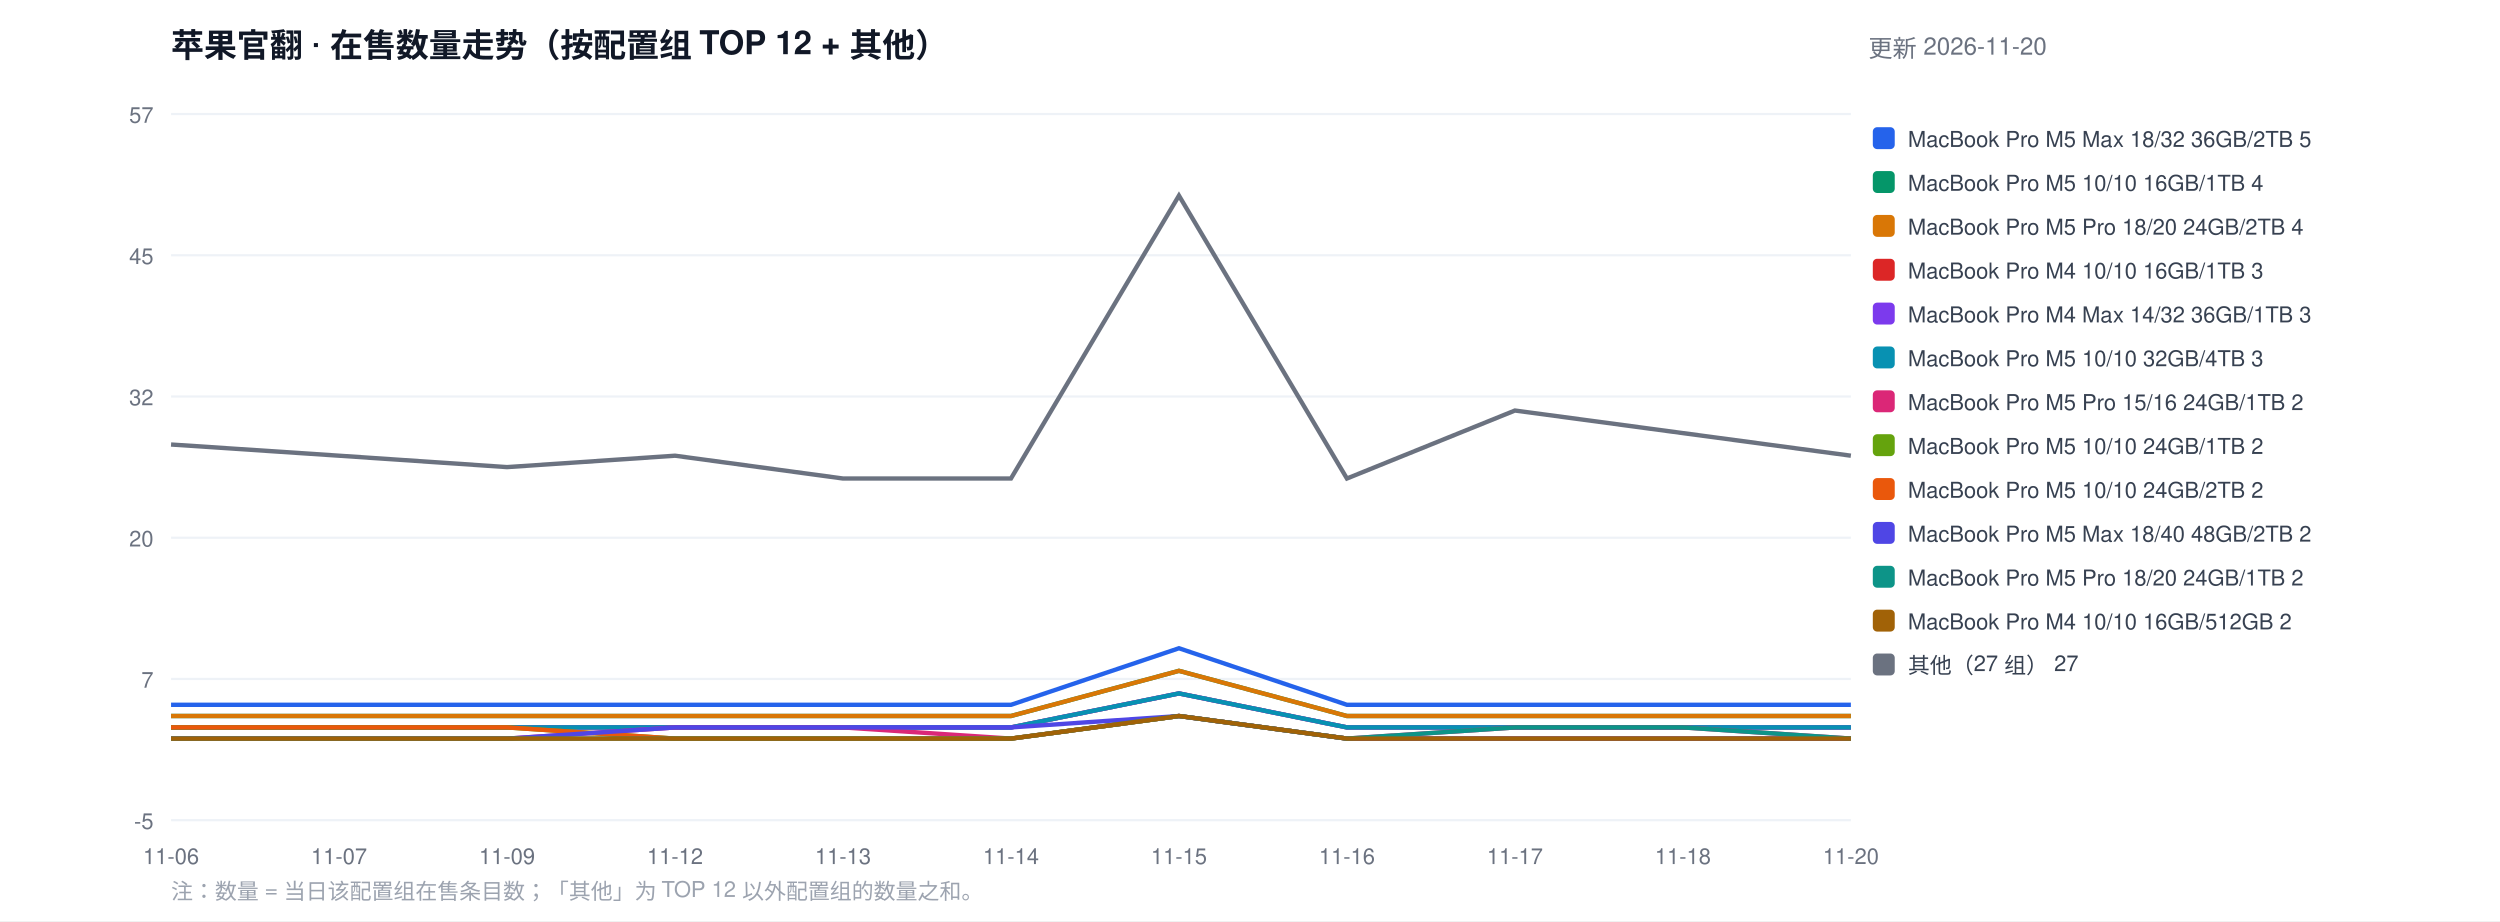
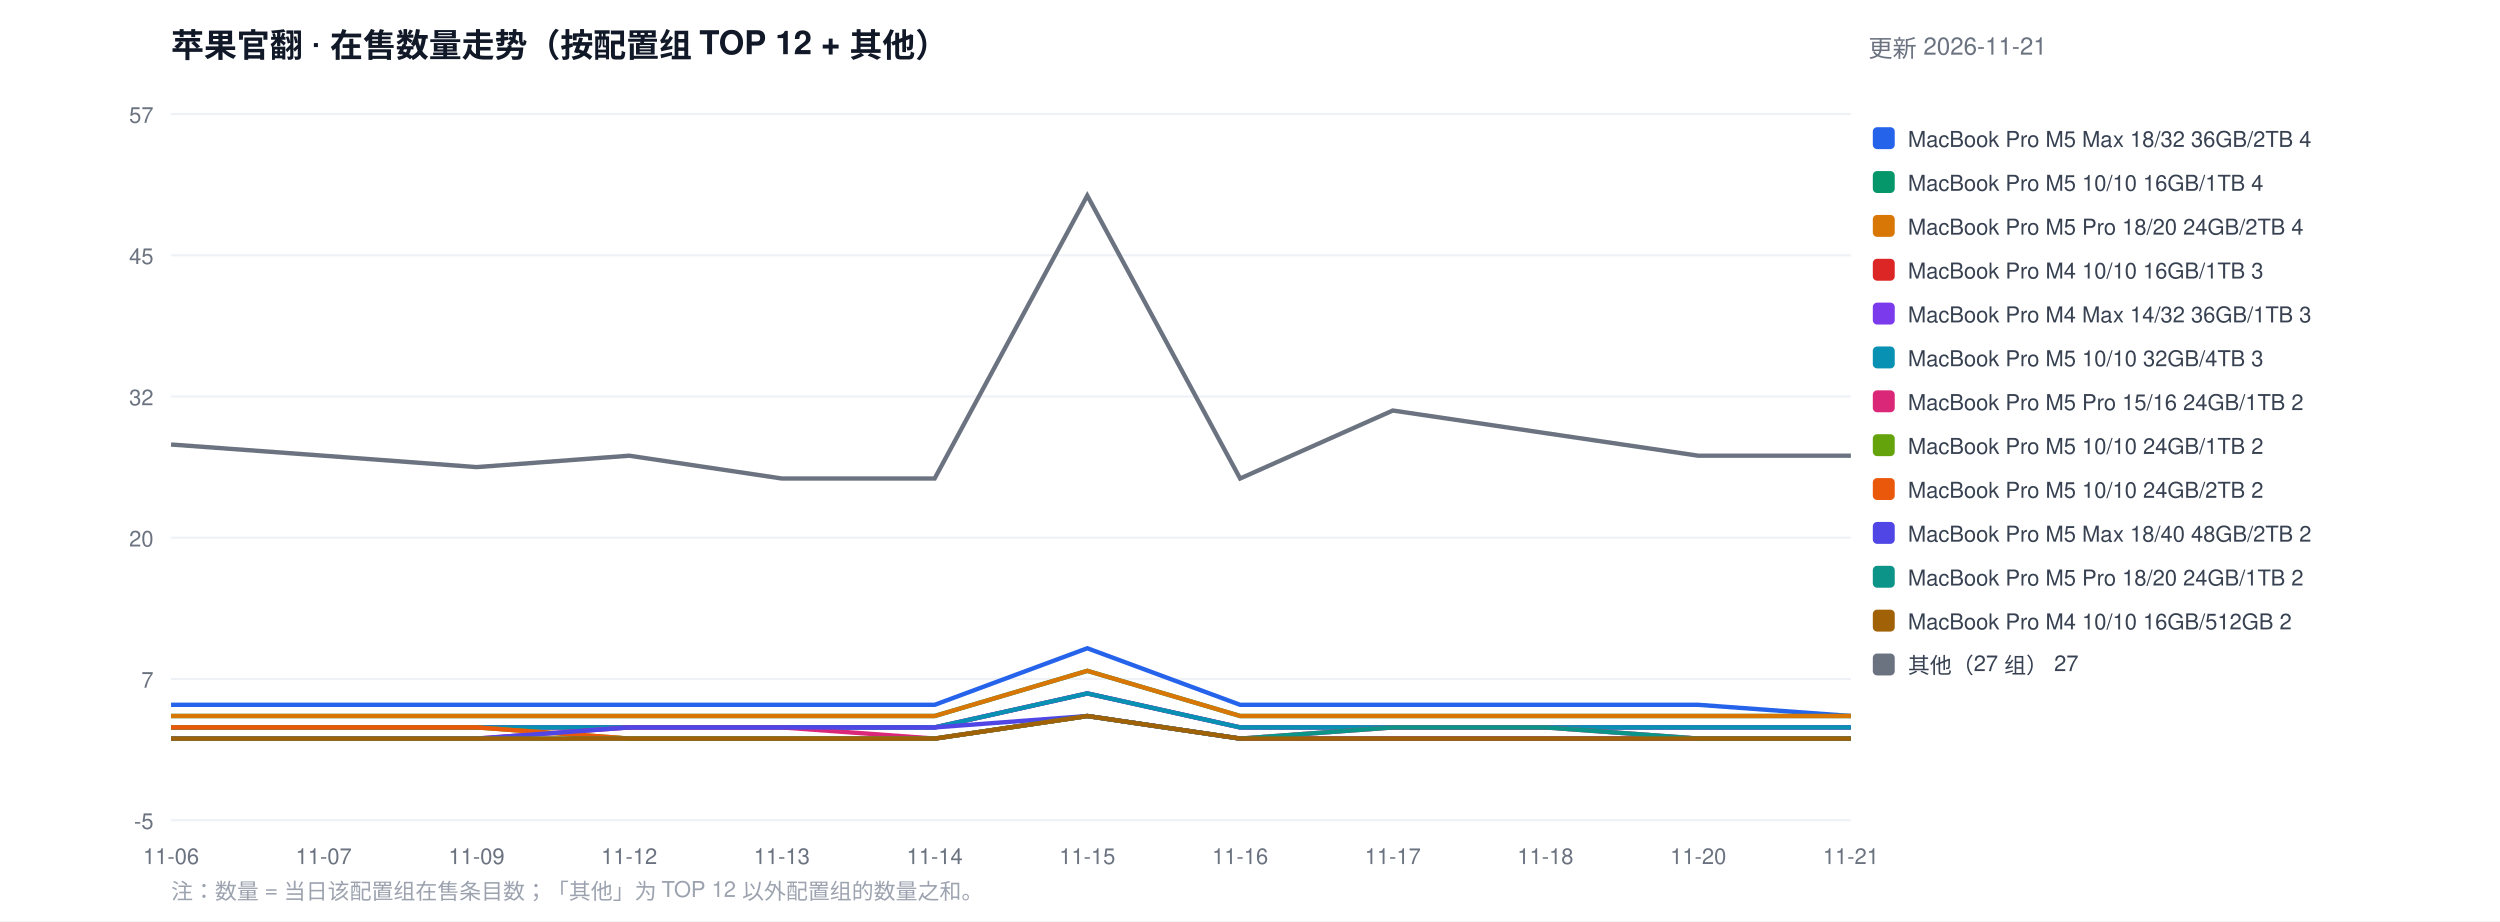
<svg xmlns="http://www.w3.org/2000/svg" width="1140" height="420" viewBox="0 0 1140 420" font-family="-apple-system,Segoe UI,Helvetica,Arial,sans-serif">
  <rect width="1140" height="420" fill="#ffffff" />
  <text x="78" y="26" font-size="15" font-weight="600" fill="#111827">苹果官翻 · 在售数量走势（按配置组 TOP 12 + 其他）</text>
-   <text x="852" y="26" font-size="11" fill="#6b7280">更新 2026-11-20</text>
+   <text x="852" y="26" font-size="11" fill="#6b7280">更新 2026-11-21</text>
  <line x1="78" y1="374.0" x2="844" y2="374.0" stroke="#eef2f7" />
  <text x="70" y="378.0" font-size="10" fill="#6b7280" text-anchor="end">-5</text>
  <line x1="78" y1="309.6" x2="844" y2="309.6" stroke="#eef2f7" />
  <text x="70" y="313.6" font-size="10" fill="#6b7280" text-anchor="end">7</text>
  <line x1="78" y1="245.2" x2="844" y2="245.2" stroke="#eef2f7" />
  <text x="70" y="249.2" font-size="10" fill="#6b7280" text-anchor="end">20</text>
  <line x1="78" y1="180.8" x2="844" y2="180.8" stroke="#eef2f7" />
  <text x="70" y="184.8" font-size="10" fill="#6b7280" text-anchor="end">32</text>
  <line x1="78" y1="116.4" x2="844" y2="116.4" stroke="#eef2f7" />
  <text x="70" y="120.4" font-size="10" fill="#6b7280" text-anchor="end">45</text>
  <line x1="78" y1="52.0" x2="844" y2="52.0" stroke="#eef2f7" />
  <text x="70" y="56.0" font-size="10" fill="#6b7280" text-anchor="end">57</text>
  <text x="78.0" y="394" font-size="10" fill="#6b7280" text-anchor="middle">11-06</text>
-   <text x="154.6" y="394" font-size="10" fill="#6b7280" text-anchor="middle">11-07</text>
-   <text x="231.2" y="394" font-size="10" fill="#6b7280" text-anchor="middle">11-09</text>
-   <text x="307.8" y="394" font-size="10" fill="#6b7280" text-anchor="middle">11-12</text>
-   <text x="384.4" y="394" font-size="10" fill="#6b7280" text-anchor="middle">11-13</text>
-   <text x="461.0" y="394" font-size="10" fill="#6b7280" text-anchor="middle">11-14</text>
-   <text x="537.6" y="394" font-size="10" fill="#6b7280" text-anchor="middle">11-15</text>
-   <text x="614.2" y="394" font-size="10" fill="#6b7280" text-anchor="middle">11-16</text>
-   <text x="690.8" y="394" font-size="10" fill="#6b7280" text-anchor="middle">11-17</text>
-   <text x="767.4" y="394" font-size="10" fill="#6b7280" text-anchor="middle">11-18</text>
-   <text x="844.0" y="394" font-size="10" fill="#6b7280" text-anchor="middle">11-20</text>
-   <polyline fill="none" stroke="#2563eb" stroke-width="2" points="78.0,321.4 154.6,321.4 231.2,321.4 307.8,321.4 384.4,321.4 461.0,321.4 537.6,295.6 614.2,321.4 690.8,321.4 767.4,321.4 844.0,321.4" />
-   <polyline fill="none" stroke="#059669" stroke-width="2" points="78.0,326.5 154.6,326.5 231.2,326.5 307.8,326.5 384.4,326.5 461.0,326.5 537.6,305.9 614.2,326.5 690.8,326.5 767.4,326.5 844.0,326.5" />
-   <polyline fill="none" stroke="#d97706" stroke-width="2" points="78.0,326.5 154.6,326.5 231.2,326.5 307.8,326.5 384.4,326.5 461.0,326.5 537.6,305.9 614.2,326.5 690.8,326.5 767.4,326.5 844.0,326.5" />
-   <polyline fill="none" stroke="#dc2626" stroke-width="2" points="78.0,331.7 154.6,331.7 231.2,331.7 307.8,331.7 384.4,331.7 461.0,331.7 537.6,316.2 614.2,331.7 690.8,331.7 767.4,331.7 844.0,331.7" />
-   <polyline fill="none" stroke="#7c3aed" stroke-width="2" points="78.0,331.7 154.6,331.7 231.2,331.7 307.8,331.7 384.4,331.7 461.0,331.7 537.6,316.2 614.2,331.7 690.8,331.7 767.4,331.7 844.0,331.7" />
-   <polyline fill="none" stroke="#0891b2" stroke-width="2" points="78.0,331.7 154.6,331.7 231.2,331.7 307.8,331.7 384.4,331.7 461.0,331.7 537.6,316.2 614.2,331.7 690.8,331.7 767.4,331.7 844.0,331.7" />
-   <polyline fill="none" stroke="#db2777" stroke-width="2" points="78.0,336.8 154.6,336.8 231.2,336.8 307.8,331.7 384.4,331.7 461.0,336.8 537.6,326.5 614.2,336.8 690.8,331.7 767.4,331.7 844.0,336.8" />
-   <polyline fill="none" stroke="#65a30d" stroke-width="2" points="78.0,331.7 154.6,331.7 231.2,331.7 307.8,336.8 384.4,336.8 461.0,336.8 537.6,326.5 614.2,336.8 690.8,336.8 767.4,336.8 844.0,336.8" />
-   <polyline fill="none" stroke="#ea580c" stroke-width="2" points="78.0,331.7 154.6,331.7 231.2,331.7 307.8,336.8 384.4,336.8 461.0,336.8 537.6,326.5 614.2,336.8 690.8,336.8 767.4,336.8 844.0,336.8" />
-   <polyline fill="none" stroke="#4f46e5" stroke-width="2" points="78.0,336.8 154.6,336.8 231.2,336.8 307.8,331.7 384.4,331.7 461.0,331.7 537.6,326.5 614.2,336.8 690.8,336.8 767.4,336.8 844.0,336.8" />
-   <polyline fill="none" stroke="#0d9488" stroke-width="2" points="78.0,336.8 154.6,336.8 231.2,336.8 307.8,336.8 384.4,336.8 461.0,336.8 537.6,326.5 614.2,336.8 690.8,331.7 767.4,331.7 844.0,336.8" />
-   <polyline fill="none" stroke="#a16207" stroke-width="2" points="78.0,336.8 154.6,336.8 231.2,336.8 307.8,336.8 384.4,336.8 461.0,336.8 537.6,326.5 614.2,336.8 690.8,336.8 767.4,336.8 844.0,336.8" />
-   <polyline fill="none" stroke="#6b7280" stroke-width="2" points="78.0,202.7 154.6,207.8 231.2,213.0 307.8,207.8 384.4,218.2 461.0,218.2 537.6,89.2 614.2,218.2 690.8,187.2 767.4,197.5 844.0,207.8" />
+   <text x="147.6" y="394" font-size="10" fill="#6b7280" text-anchor="middle">11-07</text>
+   <text x="217.3" y="394" font-size="10" fill="#6b7280" text-anchor="middle">11-09</text>
+   <text x="286.9" y="394" font-size="10" fill="#6b7280" text-anchor="middle">11-12</text>
+   <text x="356.5" y="394" font-size="10" fill="#6b7280" text-anchor="middle">11-13</text>
+   <text x="426.2" y="394" font-size="10" fill="#6b7280" text-anchor="middle">11-14</text>
+   <text x="495.8" y="394" font-size="10" fill="#6b7280" text-anchor="middle">11-15</text>
+   <text x="565.5" y="394" font-size="10" fill="#6b7280" text-anchor="middle">11-16</text>
+   <text x="635.1" y="394" font-size="10" fill="#6b7280" text-anchor="middle">11-17</text>
+   <text x="704.7" y="394" font-size="10" fill="#6b7280" text-anchor="middle">11-18</text>
+   <text x="774.4" y="394" font-size="10" fill="#6b7280" text-anchor="middle">11-20</text>
+   <text x="844.0" y="394" font-size="10" fill="#6b7280" text-anchor="middle">11-21</text>
+   <polyline fill="none" stroke="#2563eb" stroke-width="2" points="78.0,321.4 147.6,321.4 217.3,321.4 286.9,321.4 356.5,321.4 426.2,321.4 495.8,295.6 565.5,321.4 635.1,321.4 704.7,321.4 774.4,321.4 844.0,326.5" />
+   <polyline fill="none" stroke="#059669" stroke-width="2" points="78.0,326.5 147.6,326.5 217.3,326.5 286.9,326.5 356.5,326.5 426.2,326.5 495.8,305.9 565.5,326.5 635.1,326.5 704.7,326.5 774.4,326.5 844.0,326.5" />
+   <polyline fill="none" stroke="#d97706" stroke-width="2" points="78.0,326.5 147.6,326.5 217.3,326.5 286.9,326.5 356.5,326.5 426.2,326.5 495.8,305.9 565.5,326.5 635.1,326.5 704.7,326.5 774.4,326.5 844.0,326.5" />
+   <polyline fill="none" stroke="#dc2626" stroke-width="2" points="78.0,331.7 147.6,331.7 217.3,331.7 286.9,331.7 356.5,331.7 426.2,331.7 495.8,316.2 565.5,331.7 635.1,331.7 704.7,331.7 774.4,331.7 844.0,331.7" />
+   <polyline fill="none" stroke="#7c3aed" stroke-width="2" points="78.0,331.7 147.6,331.7 217.3,331.7 286.9,331.7 356.5,331.7 426.2,331.7 495.8,316.2 565.5,331.7 635.1,331.7 704.7,331.7 774.4,331.7 844.0,331.7" />
+   <polyline fill="none" stroke="#0891b2" stroke-width="2" points="78.0,331.7 147.6,331.7 217.3,331.7 286.9,331.7 356.5,331.7 426.2,331.7 495.8,316.2 565.5,331.7 635.1,331.7 704.7,331.7 774.4,331.7 844.0,331.7" />
+   <polyline fill="none" stroke="#db2777" stroke-width="2" points="78.0,336.8 147.6,336.8 217.3,336.8 286.9,331.7 356.5,331.7 426.2,336.8 495.8,326.5 565.5,336.8 635.1,331.7 704.7,331.7 774.4,336.8 844.0,336.8" />
+   <polyline fill="none" stroke="#65a30d" stroke-width="2" points="78.0,331.7 147.6,331.7 217.3,331.7 286.9,336.8 356.5,336.8 426.2,336.8 495.8,326.5 565.5,336.8 635.1,336.8 704.7,336.8 774.4,336.8 844.0,336.8" />
+   <polyline fill="none" stroke="#ea580c" stroke-width="2" points="78.0,331.7 147.6,331.7 217.3,331.7 286.9,336.8 356.5,336.8 426.2,336.8 495.8,326.5 565.5,336.8 635.1,336.8 704.7,336.8 774.4,336.8 844.0,336.8" />
+   <polyline fill="none" stroke="#4f46e5" stroke-width="2" points="78.0,336.8 147.6,336.8 217.3,336.8 286.9,331.7 356.5,331.7 426.2,331.7 495.8,326.5 565.5,336.8 635.1,336.8 704.7,336.8 774.4,336.8 844.0,336.8" />
+   <polyline fill="none" stroke="#0d9488" stroke-width="2" points="78.0,336.8 147.6,336.8 217.3,336.8 286.9,336.8 356.5,336.8 426.2,336.8 495.8,326.5 565.5,336.8 635.1,331.7 704.7,331.7 774.4,336.8 844.0,336.8" />
+   <polyline fill="none" stroke="#a16207" stroke-width="2" points="78.0,336.8 147.6,336.8 217.3,336.8 286.9,336.8 356.5,336.8 426.2,336.8 495.8,326.5 565.5,336.8 635.1,336.8 704.7,336.8 774.4,336.8 844.0,336.8" />
+   <polyline fill="none" stroke="#6b7280" stroke-width="2" points="78.0,202.7 147.6,207.8 217.3,213.0 286.9,207.8 356.5,218.2 426.2,218.2 495.8,89.2 565.5,218.2 635.1,187.2 704.7,197.5 774.4,207.8 844.0,207.8" />
  <rect x="854" y="58" width="10" height="10" rx="2" fill="#2563eb" />
-   <text x="870" y="67" font-size="10" fill="#374151">MacBook Pro M5 Max 18/32 36GB/2TB 5</text>
+   <text x="870" y="67" font-size="10" fill="#374151">MacBook Pro M5 Max 18/32 36GB/2TB 4</text>
  <rect x="854" y="78" width="10" height="10" rx="2" fill="#059669" />
  <text x="870" y="87" font-size="10" fill="#374151">MacBook Pro M5 10/10 16GB/1TB 4</text>
  <rect x="854" y="98" width="10" height="10" rx="2" fill="#d97706" />
  <text x="870" y="107" font-size="10" fill="#374151">MacBook Pro M5 Pro 18/20 24GB/2TB 4</text>
  <rect x="854" y="118" width="10" height="10" rx="2" fill="#dc2626" />
  <text x="870" y="127" font-size="10" fill="#374151">MacBook Pro M4 10/10 16GB/1TB 3</text>
  <rect x="854" y="138" width="10" height="10" rx="2" fill="#7c3aed" />
  <text x="870" y="147" font-size="10" fill="#374151">MacBook Pro M4 Max 14/32 36GB/1TB 3</text>
  <rect x="854" y="158" width="10" height="10" rx="2" fill="#0891b2" />
  <text x="870" y="167" font-size="10" fill="#374151">MacBook Pro M5 10/10 32GB/4TB 3</text>
  <rect x="854" y="178" width="10" height="10" rx="2" fill="#db2777" />
  <text x="870" y="187" font-size="10" fill="#374151">MacBook Pro M5 Pro 15/16 24GB/1TB 2</text>
  <rect x="854" y="198" width="10" height="10" rx="2" fill="#65a30d" />
  <text x="870" y="207" font-size="10" fill="#374151">MacBook Pro M5 10/10 24GB/1TB 2</text>
  <rect x="854" y="218" width="10" height="10" rx="2" fill="#ea580c" />
  <text x="870" y="227" font-size="10" fill="#374151">MacBook Pro M5 10/10 24GB/2TB 2</text>
  <rect x="854" y="238" width="10" height="10" rx="2" fill="#4f46e5" />
  <text x="870" y="247" font-size="10" fill="#374151">MacBook Pro M5 Max 18/40 48GB/2TB 2</text>
  <rect x="854" y="258" width="10" height="10" rx="2" fill="#0d9488" />
  <text x="870" y="267" font-size="10" fill="#374151">MacBook Pro M5 Pro 18/20 24GB/1TB 2</text>
  <rect x="854" y="278" width="10" height="10" rx="2" fill="#a16207" />
  <text x="870" y="287" font-size="10" fill="#374151">MacBook Pro M4 10/10 16GB/512GB 2</text>
  <rect x="854" y="298" width="10" height="10" rx="2" fill="#6b7280" />
  <text x="870" y="307" font-size="10" fill="#374151">其他（27 组） 27</text>
  <text x="78" y="410" font-size="10" fill="#9ca3af">注：数量 = 当日该配置组在售条目数；「其他」为 TOP 12 以外配置组的数量之和。</text>
</svg>
